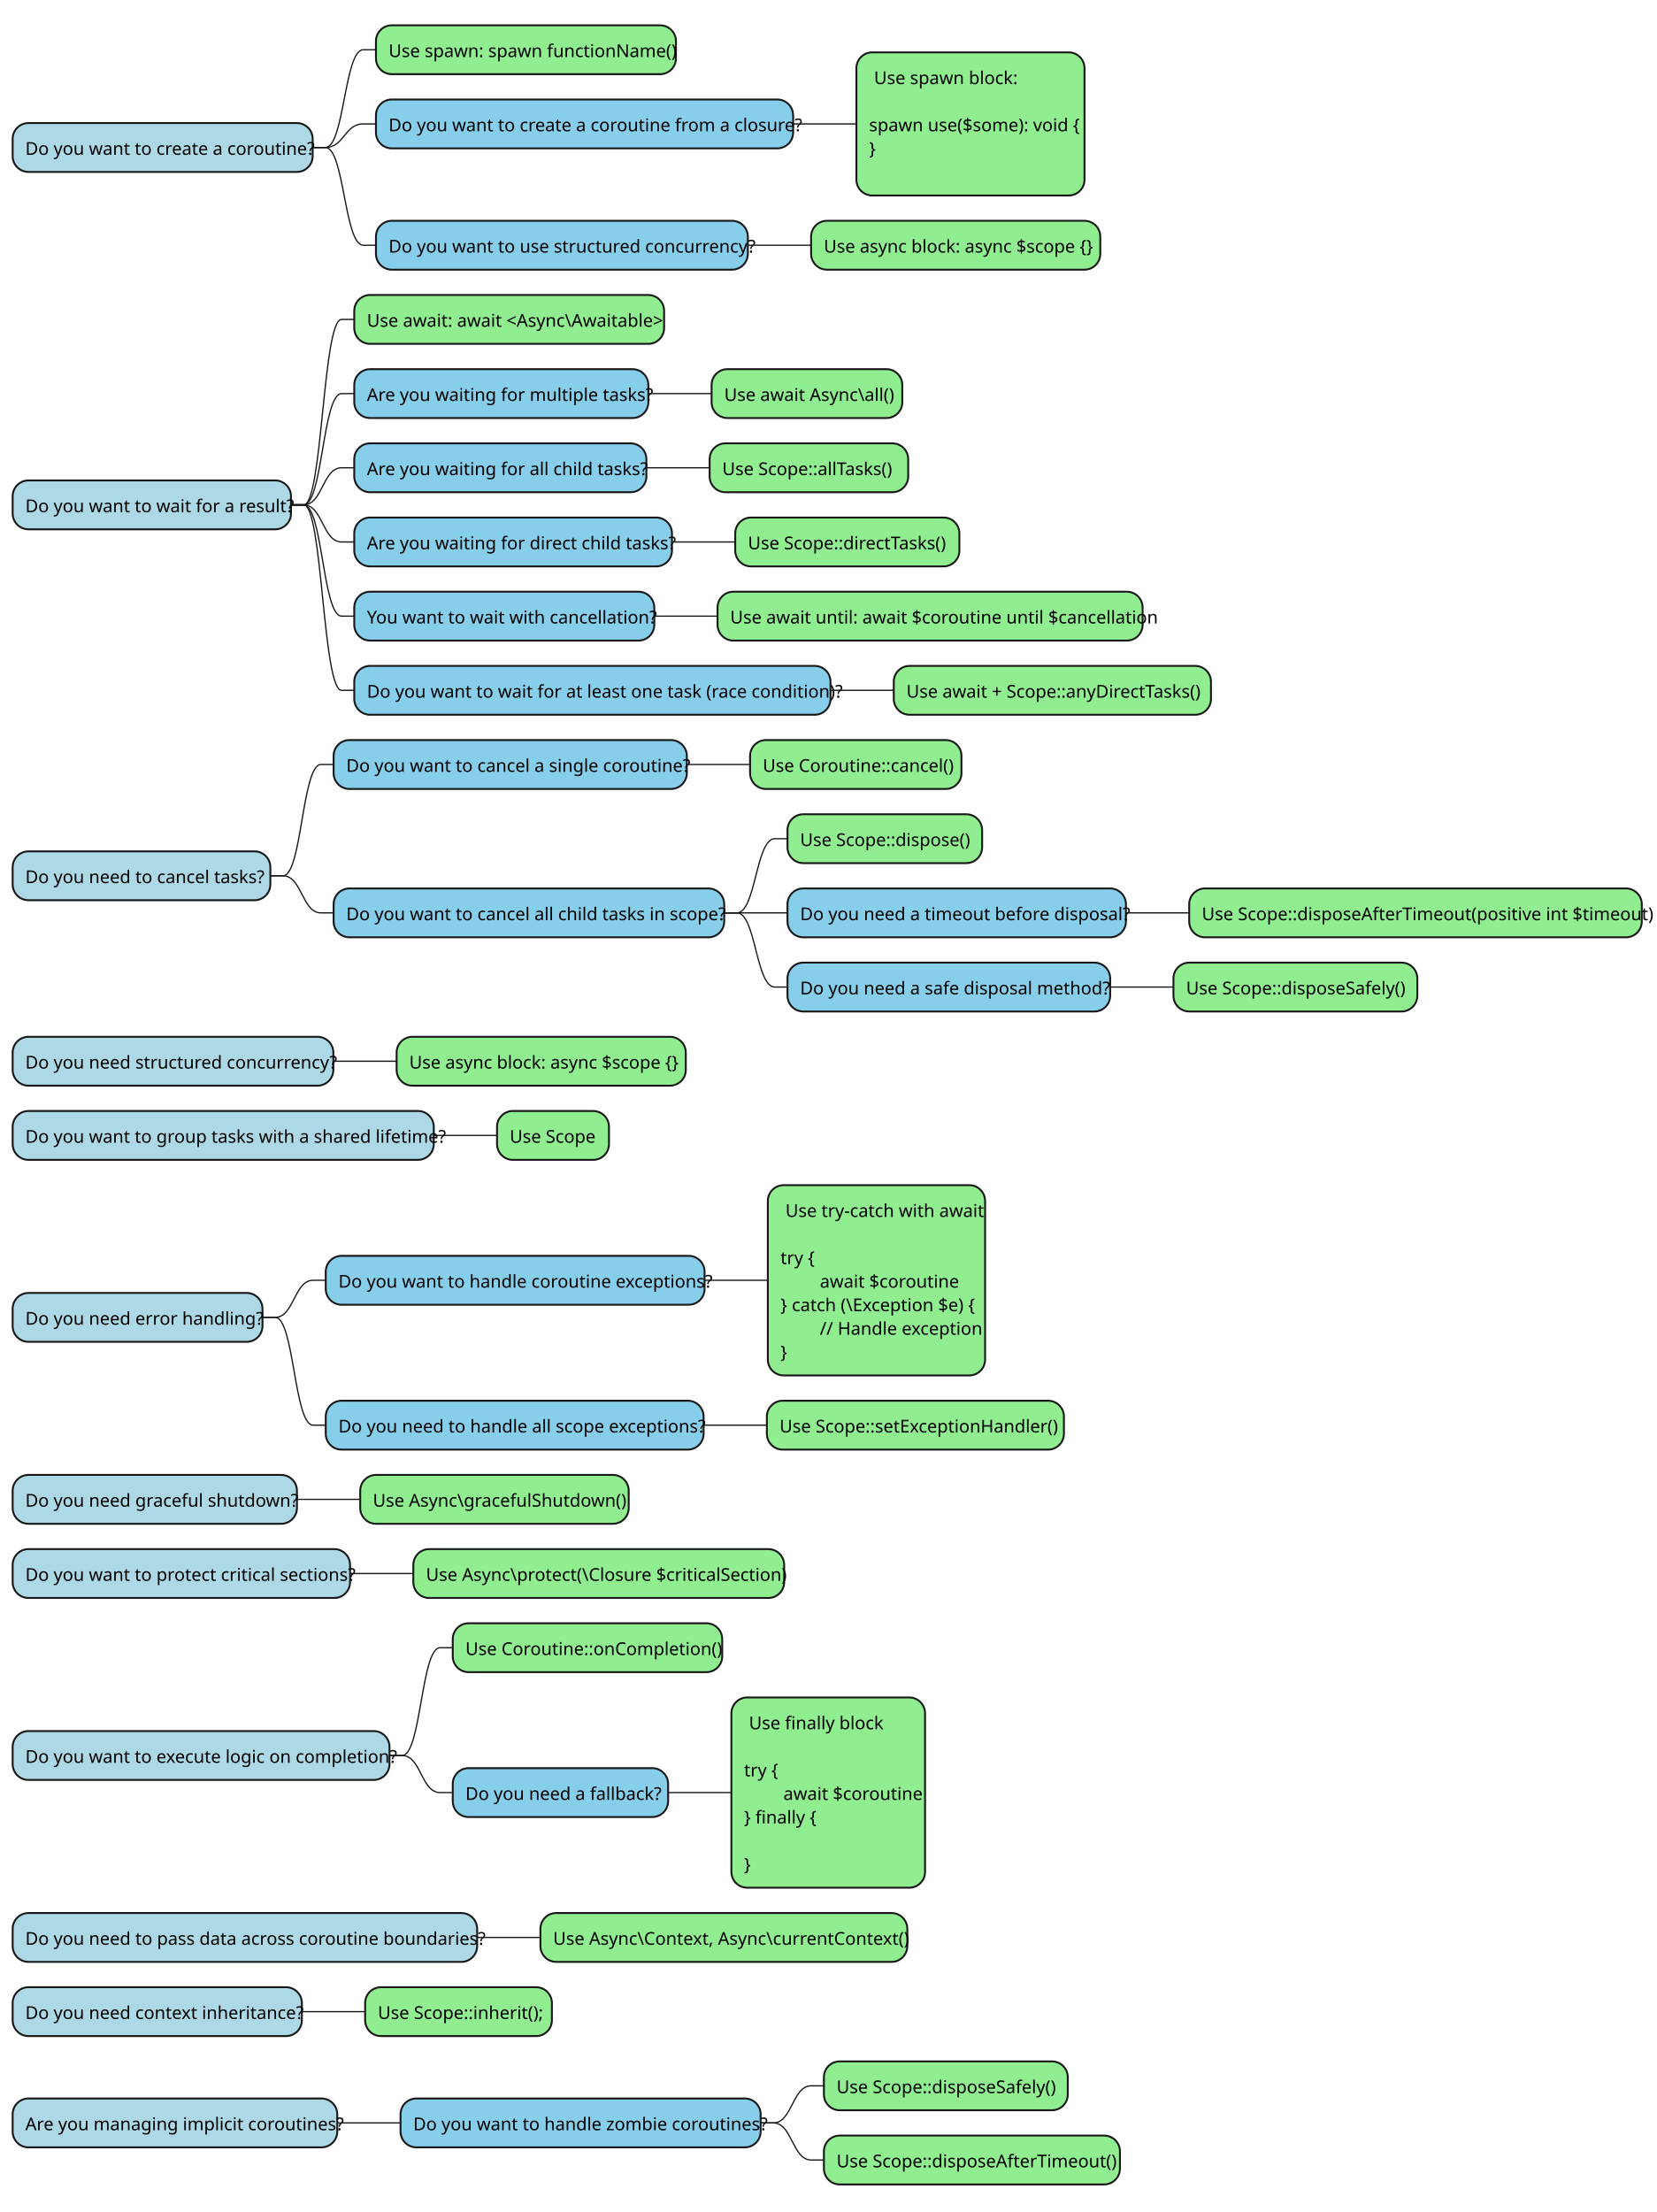
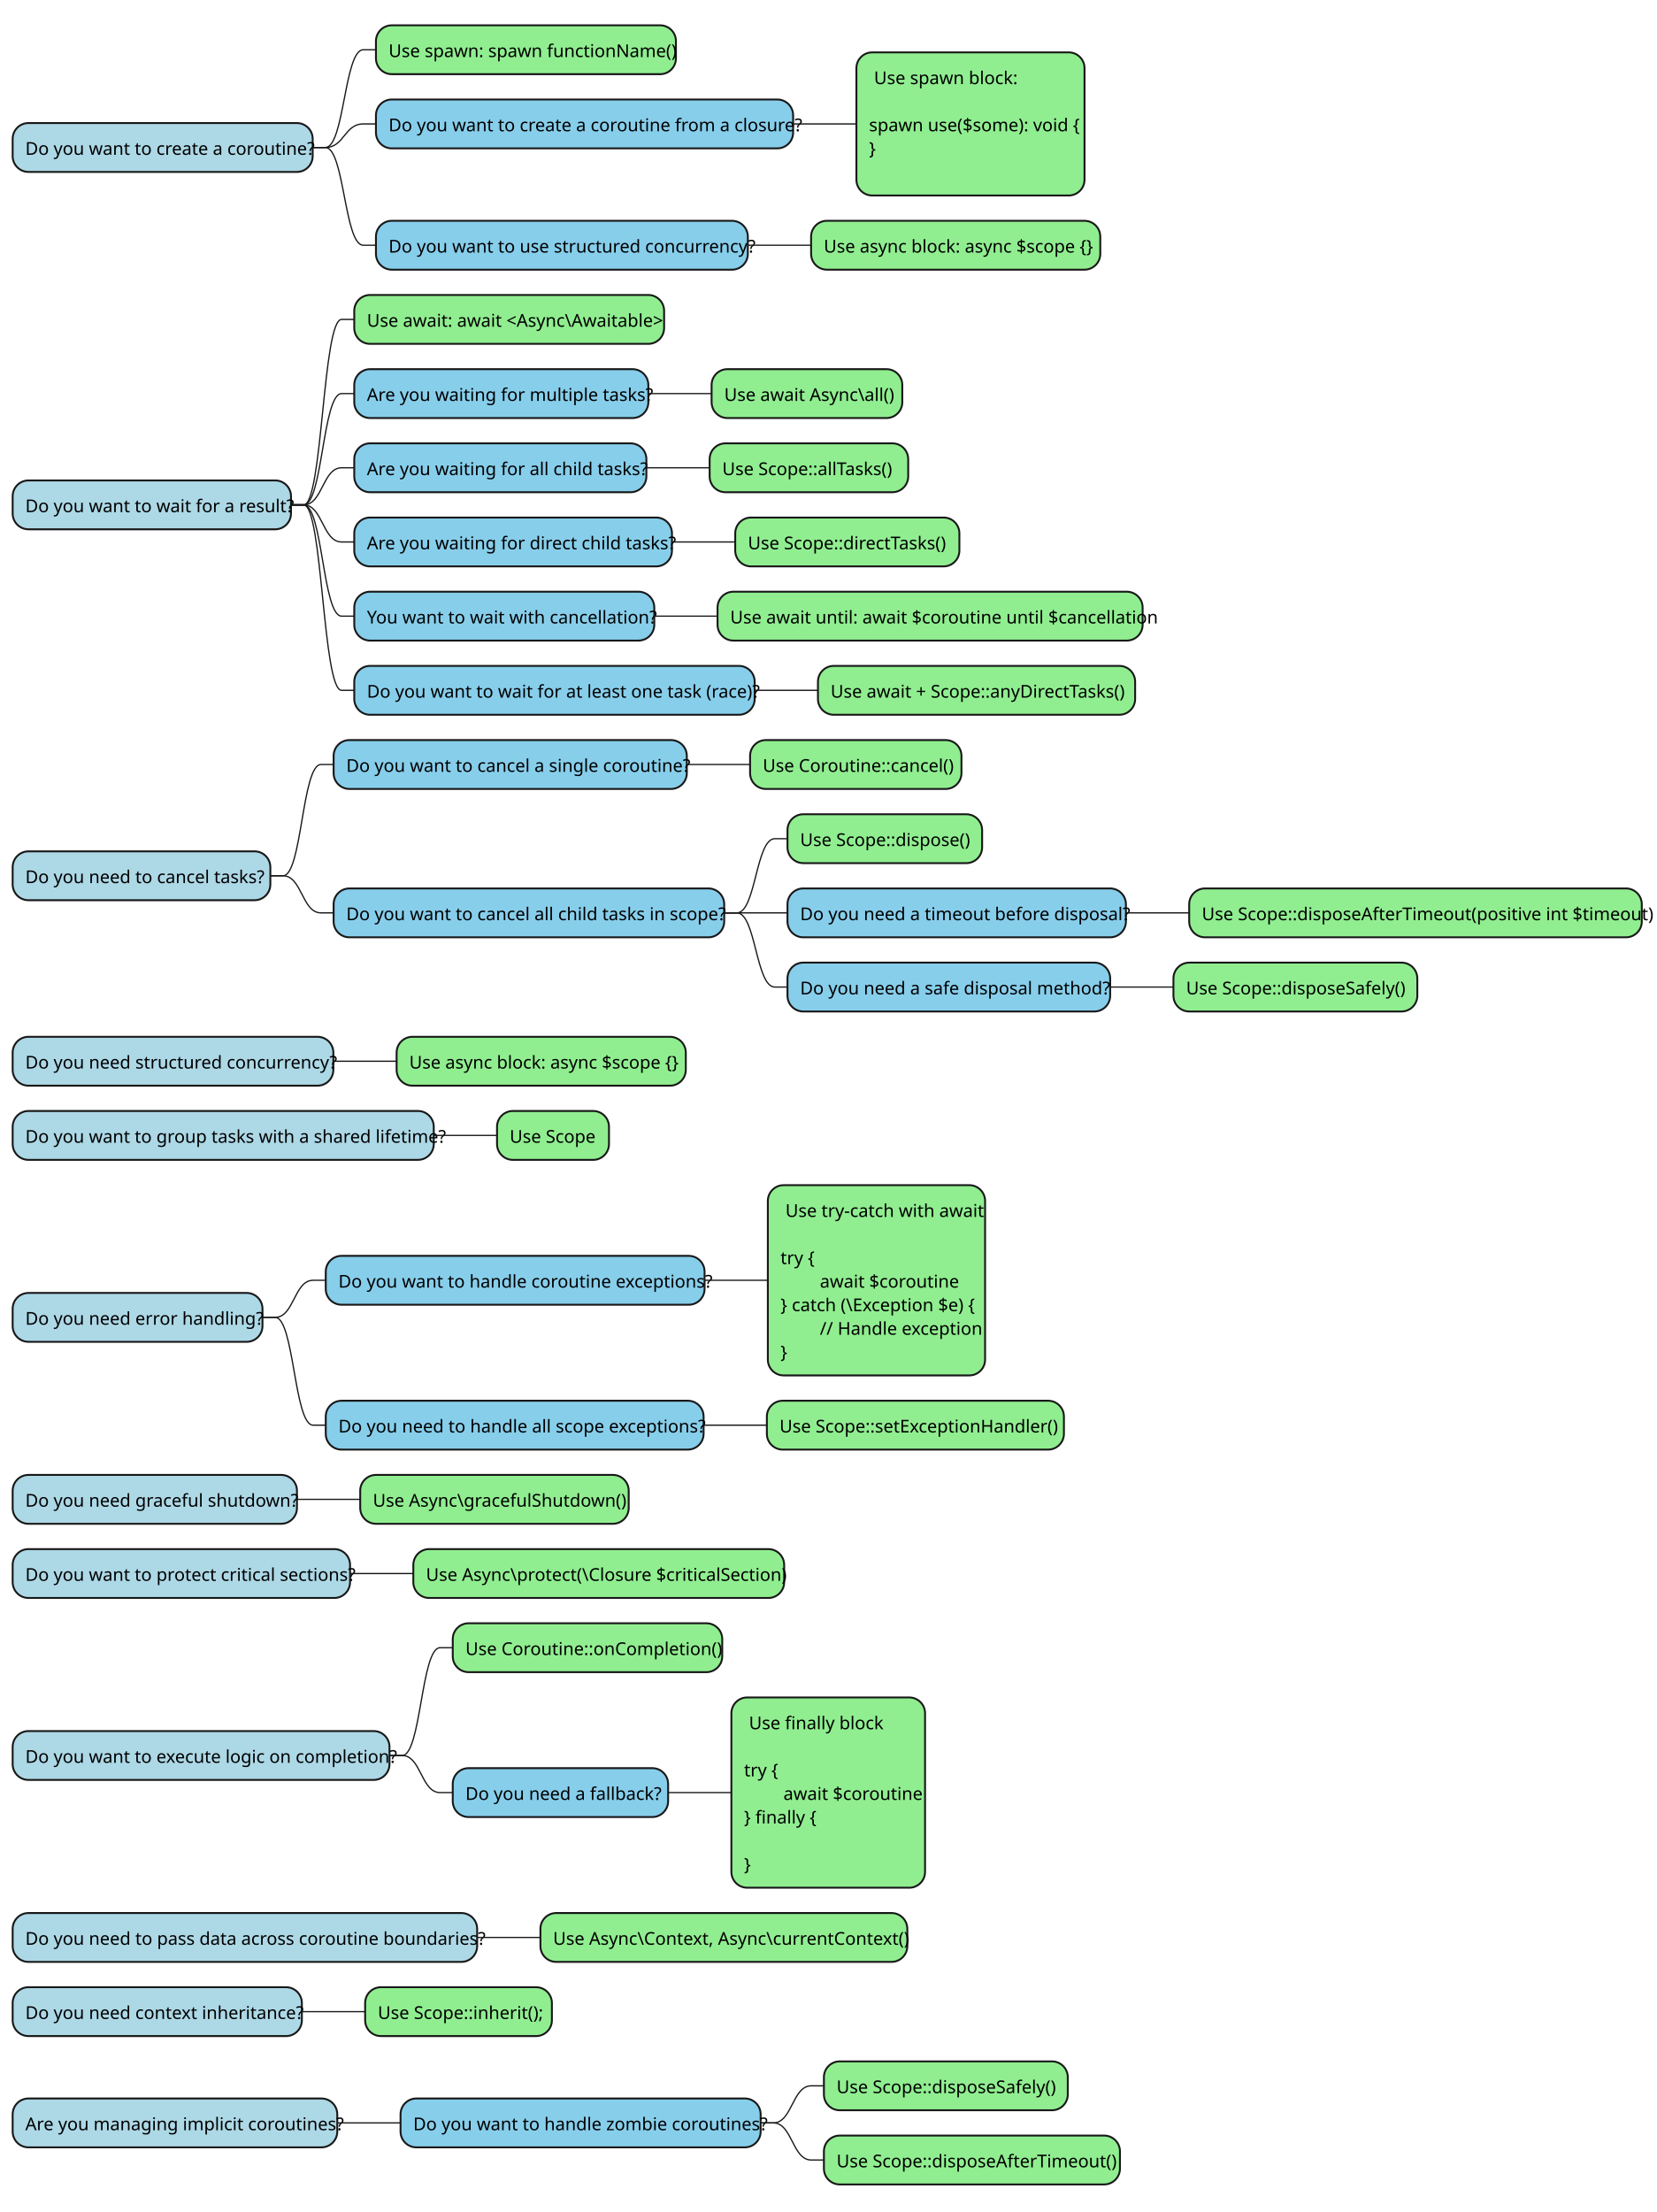
<svg xmlns="http://www.w3.org/2000/svg" contentStyleType="text/css" height="1748px" preserveAspectRatio="none" style="width:1309px;height:1748px;background:#FFFFFF;" version="1.1" viewBox="0 0 1309 1748" width="1309px" zoomAndPan="magnify">
  <defs />
  <g>
    <rect fill="#ADD8E6" height="38.621" rx="12.5" ry="12.5" style="stroke:#181818;stroke-width:1.5;" width="237.13" x="10" y="97.242" />
    <text fill="#000000" font-family="sans-serif" font-size="14" lengthAdjust="spacing" textLength="217.13" x="20" y="122.35">Do you want to create a coroutine?</text>
    <rect fill="#90EE90" height="38.621" rx="12.5" ry="12.5" style="stroke:#181818;stroke-width:1.5;" width="237.096" x="297.13" y="20" />
    <text fill="#000000" font-family="sans-serif" font-size="14" lengthAdjust="spacing" textLength="217.096" x="307.13" y="45.107">Use spawn: spawn functionName()</text>
    <path d="M247.13,116.553 L257.13,116.553 C272.13,116.553 272.13,39.31 287.13,39.31 L297.13,39.31 " fill="none" style="stroke:#181818;stroke-width:1.0;" />
    <rect fill="#87CEEB" height="38.621" rx="12.5" ry="12.5" style="stroke:#181818;stroke-width:1.5;" width="329.716" x="297.13" y="78.621" />
    <text fill="#000000" font-family="sans-serif" font-size="14" lengthAdjust="spacing" textLength="309.716" x="307.13" y="103.728">Do you want to create a coroutine from a closure?</text>
    <rect fill="#90EE90" height="113.106" rx="12.5" ry="12.5" style="stroke:#181818;stroke-width:1.5;" width="180.303" x="676.846" y="41.379" />
    <text fill="#000000" font-family="sans-serif" font-size="14" lengthAdjust="spacing" textLength="109.717" x="690.735" y="66.486">Use spawn block:</text>
    <text fill="#000000" font-family="sans-serif" font-size="14" lengthAdjust="spacing" textLength="3.89" x="686.846" y="85.107"> </text>
    <text fill="#000000" font-family="sans-serif" font-size="14" lengthAdjust="spacing" textLength="160.303" x="686.846" y="103.728">spawn use($some): void {</text>
    <text fill="#000000" font-family="sans-serif" font-size="14" lengthAdjust="spacing" textLength="4.676" x="686.846" y="122.35">}</text>
    <text fill="#000000" font-family="sans-serif" font-size="14" lengthAdjust="spacing" textLength="3.89" x="686.846" y="140.971"> </text>
    <path d="M626.846,97.932 L636.846,97.932 C651.846,97.932 651.846,97.932 666.846,97.932 L676.846,97.932 " fill="none" style="stroke:#181818;stroke-width:1.0;" />
    <path d="M247.13,116.553 L257.13,116.553 C272.13,116.553 272.13,97.932 287.13,97.932 L297.13,97.932 " fill="none" style="stroke:#181818;stroke-width:1.0;" />
    <rect fill="#87CEEB" height="38.621" rx="12.5" ry="12.5" style="stroke:#181818;stroke-width:1.5;" width="293.916" x="297.13" y="174.484" />
    <text fill="#000000" font-family="sans-serif" font-size="14" lengthAdjust="spacing" textLength="273.916" x="307.13" y="199.592">Do you want to use structured concurrency?</text>
    <rect fill="#90EE90" height="38.621" rx="12.5" ry="12.5" style="stroke:#181818;stroke-width:1.5;" width="228.558" x="641.046" y="174.484" />
    <text fill="#000000" font-family="sans-serif" font-size="14" lengthAdjust="spacing" textLength="208.558" x="651.046" y="199.592">Use async block: async $scope {}</text>
    <path d="M591.046,193.795 L601.046,193.795 C616.046,193.795 616.046,193.795 631.046,193.795 L641.046,193.795 " fill="none" style="stroke:#181818;stroke-width:1.0;" />
    <path d="M247.13,116.553 L257.13,116.553 C272.13,116.553 272.13,193.795 287.13,193.795 L297.13,193.795 " fill="none" style="stroke:#181818;stroke-width:1.0;" />
    <rect fill="#ADD8E6" height="38.621" rx="12.5" ry="12.5" style="stroke:#181818;stroke-width:1.5;" width="219.985" x="10" y="379.658" />
    <text fill="#000000" font-family="sans-serif" font-size="14" lengthAdjust="spacing" textLength="199.985" x="20" y="404.766">Do you want to wait for a result?</text>
    <rect fill="#90EE90" height="38.621" rx="12.5" ry="12.5" style="stroke:#181818;stroke-width:1.5;" width="244.889" x="279.985" y="233.106" />
    <text fill="#000000" font-family="sans-serif" font-size="14" lengthAdjust="spacing" textLength="224.889" x="289.985" y="258.213">Use await: await &lt;Async\Awaitable&gt;</text>
    <path d="M229.985,398.969 L239.985,398.969 C254.985,398.969 254.985,252.416 269.985,252.416 L279.985,252.416 " fill="none" style="stroke:#181818;stroke-width:1.0;" />
    <rect fill="#87CEEB" height="38.621" rx="12.5" ry="12.5" style="stroke:#181818;stroke-width:1.5;" width="232.427" x="279.985" y="291.727" />
    <text fill="#000000" font-family="sans-serif" font-size="14" lengthAdjust="spacing" textLength="212.427" x="289.985" y="316.834">Are you waiting for multiple tasks?</text>
    <rect fill="#90EE90" height="38.621" rx="12.5" ry="12.5" style="stroke:#181818;stroke-width:1.5;" width="150.703" x="562.412" y="291.727" />
    <text fill="#000000" font-family="sans-serif" font-size="14" lengthAdjust="spacing" textLength="130.703" x="572.412" y="316.834">Use await Async\all()</text>
    <path d="M512.412,311.037 L522.412,311.037 C537.412,311.037 537.412,311.037 552.412,311.037 L562.412,311.037 " fill="none" style="stroke:#181818;stroke-width:1.0;" />
    <path d="M229.985,398.969 L239.985,398.969 C254.985,398.969 254.985,311.037 269.985,311.037 L279.985,311.037 " fill="none" style="stroke:#181818;stroke-width:1.0;" />
    <rect fill="#87CEEB" height="38.621" rx="12.5" ry="12.5" style="stroke:#181818;stroke-width:1.5;" width="230.875" x="279.985" y="350.348" />
    <text fill="#000000" font-family="sans-serif" font-size="14" lengthAdjust="spacing" textLength="210.875" x="289.985" y="375.455">Are you waiting for all child tasks?</text>
    <rect fill="#90EE90" height="38.621" rx="12.5" ry="12.5" style="stroke:#181818;stroke-width:1.5;" width="156.931" x="560.86" y="350.348" />
    <text fill="#000000" font-family="sans-serif" font-size="14" lengthAdjust="spacing" textLength="136.931" x="570.86" y="375.455">Use Scope::allTasks()</text>
    <path d="M510.86,369.658 L520.86,369.658 C535.86,369.658 535.86,369.658 550.86,369.658 L560.86,369.658 " fill="none" style="stroke:#181818;stroke-width:1.0;" />
    <path d="M229.985,398.969 L239.985,398.969 C254.985,398.969 254.985,369.658 269.985,369.658 L279.985,369.658 " fill="none" style="stroke:#181818;stroke-width:1.0;" />
    <rect fill="#87CEEB" height="38.621" rx="12.5" ry="12.5" style="stroke:#181818;stroke-width:1.5;" width="251.102" x="279.985" y="408.969" />
    <text fill="#000000" font-family="sans-serif" font-size="14" lengthAdjust="spacing" textLength="231.102" x="289.985" y="434.076">Are you waiting for direct child tasks?</text>
    <rect fill="#90EE90" height="38.621" rx="12.5" ry="12.5" style="stroke:#181818;stroke-width:1.5;" width="177.158" x="581.088" y="408.969" />
    <text fill="#000000" font-family="sans-serif" font-size="14" lengthAdjust="spacing" textLength="157.158" x="591.088" y="434.076">Use Scope::directTasks()</text>
    <path d="M531.088,428.279 L541.088,428.279 C556.088,428.279 556.088,428.279 571.088,428.279 L581.088,428.279 " fill="none" style="stroke:#181818;stroke-width:1.0;" />
    <path d="M229.985,398.969 L239.985,398.969 C254.985,398.969 254.985,428.279 269.985,428.279 L279.985,428.279 " fill="none" style="stroke:#181818;stroke-width:1.0;" />
    <rect fill="#87CEEB" height="38.621" rx="12.5" ry="12.5" style="stroke:#181818;stroke-width:1.5;" width="237.123" x="279.985" y="467.59" />
    <text fill="#000000" font-family="sans-serif" font-size="14" lengthAdjust="spacing" textLength="217.123" x="289.985" y="492.697">You want to wait with cancellation?</text>
    <rect fill="#90EE90" height="38.621" rx="12.5" ry="12.5" style="stroke:#181818;stroke-width:1.5;" width="335.957" x="567.108" y="467.59" />
    <text fill="#000000" font-family="sans-serif" font-size="14" lengthAdjust="spacing" textLength="315.957" x="577.108" y="492.697">Use await until: await $coroutine until $cancellation</text>
    <path d="M517.108,486.9 L527.108,486.9 C542.108,486.9 542.108,486.9 557.108,486.9 L567.108,486.9 " fill="none" style="stroke:#181818;stroke-width:1.0;" />
    <path d="M229.985,398.969 L239.985,398.969 C254.985,398.969 254.985,486.9 269.985,486.9 L279.985,486.9 " fill="none" style="stroke:#181818;stroke-width:1.0;" />
-     <rect fill="#87CEEB" height="38.621" rx="12.5" ry="12.5" style="stroke:#181818;stroke-width:1.5;" width="376.405" x="279.985" y="526.211" />
-     <text fill="#000000" font-family="sans-serif" font-size="14" lengthAdjust="spacing" textLength="356.405" x="289.985" y="551.318">Do you want to wait for at least one task (race condition)?</text>
-     <rect fill="#90EE90" height="38.621" rx="12.5" ry="12.5" style="stroke:#181818;stroke-width:1.5;" width="250.692" x="706.391" y="526.211" />
-     <text fill="#000000" font-family="sans-serif" font-size="14" lengthAdjust="spacing" textLength="230.692" x="716.391" y="551.318">Use await + Scope::anyDirectTasks()</text>
-     <path d="M656.391,545.521 L666.391,545.521 C681.391,545.521 681.391,545.521 696.391,545.521 L706.391,545.521 " fill="none" style="stroke:#181818;stroke-width:1.0;" />
+     <rect fill="#87CEEB" height="38.621" rx="12.5" ry="12.5" style="stroke:#181818;stroke-width:1.5;" width="316.475" x="279.985" y="526.211" />
+     <text fill="#000000" font-family="sans-serif" font-size="14" lengthAdjust="spacing" textLength="296.475" x="289.985" y="551.318">Do you want to wait for at least one task (race)?</text>
+     <rect fill="#90EE90" height="38.621" rx="12.5" ry="12.5" style="stroke:#181818;stroke-width:1.5;" width="250.692" x="646.46" y="526.211" />
+     <text fill="#000000" font-family="sans-serif" font-size="14" lengthAdjust="spacing" textLength="230.692" x="656.46" y="551.318">Use await + Scope::anyDirectTasks()</text>
+     <path d="M596.46,545.521 L606.46,545.521 C621.46,545.521 621.46,545.521 636.46,545.521 L646.46,545.521 " fill="none" style="stroke:#181818;stroke-width:1.0;" />
    <path d="M229.985,398.969 L239.985,398.969 C254.985,398.969 254.985,545.521 269.985,545.521 L279.985,545.521 " fill="none" style="stroke:#181818;stroke-width:1.0;" />
    <rect fill="#ADD8E6" height="38.621" rx="12.5" ry="12.5" style="stroke:#181818;stroke-width:1.5;" width="203.668" x="10" y="672.764" />
    <text fill="#000000" font-family="sans-serif" font-size="14" lengthAdjust="spacing" textLength="183.668" x="20" y="697.871">Do you need to cancel tasks?</text>
    <rect fill="#87CEEB" height="38.621" rx="12.5" ry="12.5" style="stroke:#181818;stroke-width:1.5;" width="279.157" x="263.668" y="584.832" />
    <text fill="#000000" font-family="sans-serif" font-size="14" lengthAdjust="spacing" textLength="259.157" x="273.668" y="609.939">Do you want to cancel a single coroutine?</text>
    <rect fill="#90EE90" height="38.621" rx="12.5" ry="12.5" style="stroke:#181818;stroke-width:1.5;" width="167.061" x="592.825" y="584.832" />
    <text fill="#000000" font-family="sans-serif" font-size="14" lengthAdjust="spacing" textLength="147.061" x="602.825" y="609.939">Use Coroutine::cancel()</text>
    <path d="M542.825,604.143 L552.825,604.143 C567.825,604.143 567.825,604.143 582.825,604.143 L592.825,604.143 " fill="none" style="stroke:#181818;stroke-width:1.0;" />
    <path d="M213.668,692.074 L223.668,692.074 C238.668,692.074 238.668,604.143 253.668,604.143 L263.668,604.143 " fill="none" style="stroke:#181818;stroke-width:1.0;" />
    <rect fill="#87CEEB" height="38.621" rx="12.5" ry="12.5" style="stroke:#181818;stroke-width:1.5;" width="308.709" x="263.668" y="702.074" />
    <text fill="#000000" font-family="sans-serif" font-size="14" lengthAdjust="spacing" textLength="288.709" x="273.668" y="727.182">Do you want to cancel all child tasks in scope?</text>
    <rect fill="#90EE90" height="38.621" rx="12.5" ry="12.5" style="stroke:#181818;stroke-width:1.5;" width="153.841" x="622.377" y="643.453" />
    <text fill="#000000" font-family="sans-serif" font-size="14" lengthAdjust="spacing" textLength="133.841" x="632.377" y="668.561">Use Scope::dispose()</text>
    <path d="M572.377,721.385 L582.377,721.385 C597.377,721.385 597.377,662.764 612.377,662.764 L622.377,662.764 " fill="none" style="stroke:#181818;stroke-width:1.0;" />
    <rect fill="#87CEEB" height="38.621" rx="12.5" ry="12.5" style="stroke:#181818;stroke-width:1.5;" width="267.495" x="622.377" y="702.074" />
    <text fill="#000000" font-family="sans-serif" font-size="14" lengthAdjust="spacing" textLength="247.495" x="632.377" y="727.182">Do you need a timeout before disposal?</text>
    <rect fill="#90EE90" height="38.621" rx="12.5" ry="12.5" style="stroke:#181818;stroke-width:1.5;" width="357.709" x="939.872" y="702.074" />
    <text fill="#000000" font-family="sans-serif" font-size="14" lengthAdjust="spacing" textLength="337.709" x="949.872" y="727.182">Use Scope::disposeAfterTimeout(positive int $timeout)</text>
    <path d="M889.872,721.385 L899.872,721.385 C914.872,721.385 914.872,721.385 929.872,721.385 L939.872,721.385 " fill="none" style="stroke:#181818;stroke-width:1.0;" />
    <path d="M572.377,721.385 L582.377,721.385 C597.377,721.385 597.377,721.385 612.377,721.385 L622.377,721.385 " fill="none" style="stroke:#181818;stroke-width:1.0;" />
    <rect fill="#87CEEB" height="38.621" rx="12.5" ry="12.5" style="stroke:#181818;stroke-width:1.5;" width="255.047" x="622.377" y="760.695" />
    <text fill="#000000" font-family="sans-serif" font-size="14" lengthAdjust="spacing" textLength="235.047" x="632.377" y="785.803">Do you need a safe disposal method?</text>
    <rect fill="#90EE90" height="38.621" rx="12.5" ry="12.5" style="stroke:#181818;stroke-width:1.5;" width="192.751" x="927.424" y="760.695" />
    <text fill="#000000" font-family="sans-serif" font-size="14" lengthAdjust="spacing" textLength="172.751" x="937.424" y="785.803">Use Scope::disposeSafely()</text>
    <path d="M877.424,780.006 L887.424,780.006 C902.424,780.006 902.424,780.006 917.424,780.006 L927.424,780.006 " fill="none" style="stroke:#181818;stroke-width:1.0;" />
    <path d="M572.377,721.385 L582.377,721.385 C597.377,721.385 597.377,780.006 612.377,780.006 L622.377,780.006 " fill="none" style="stroke:#181818;stroke-width:1.0;" />
    <path d="M213.668,692.074 L223.668,692.074 C238.668,692.074 238.668,721.385 253.668,721.385 L263.668,721.385 " fill="none" style="stroke:#181818;stroke-width:1.0;" />
    <rect fill="#ADD8E6" height="38.621" rx="12.5" ry="12.5" style="stroke:#181818;stroke-width:1.5;" width="253.461" x="10" y="819.316" />
    <text fill="#000000" font-family="sans-serif" font-size="14" lengthAdjust="spacing" textLength="233.461" x="20" y="844.424">Do you need structured concurrency?</text>
    <rect fill="#90EE90" height="38.621" rx="12.5" ry="12.5" style="stroke:#181818;stroke-width:1.5;" width="228.558" x="313.461" y="819.316" />
    <text fill="#000000" font-family="sans-serif" font-size="14" lengthAdjust="spacing" textLength="208.558" x="323.461" y="844.424">Use async block: async $scope {}</text>
    <path d="M263.461,838.627 L273.461,838.627 C288.461,838.627 288.461,838.627 303.461,838.627 L313.461,838.627 " fill="none" style="stroke:#181818;stroke-width:1.0;" />
    <rect fill="#ADD8E6" height="38.621" rx="12.5" ry="12.5" style="stroke:#181818;stroke-width:1.5;" width="332.826" x="10" y="877.938" />
    <text fill="#000000" font-family="sans-serif" font-size="14" lengthAdjust="spacing" textLength="312.826" x="20" y="903.045">Do you want to group tasks with a shared lifetime?</text>
    <rect fill="#90EE90" height="38.621" rx="12.5" ry="12.5" style="stroke:#181818;stroke-width:1.5;" width="88.482" x="392.826" y="877.938" />
    <text fill="#000000" font-family="sans-serif" font-size="14" lengthAdjust="spacing" textLength="68.482" x="402.826" y="903.045">Use Scope</text>
    <path d="M342.826,897.248 L352.826,897.248 C367.826,897.248 367.826,897.248 382.826,897.248 L392.826,897.248 " fill="none" style="stroke:#181818;stroke-width:1.0;" />
    <rect fill="#ADD8E6" height="38.621" rx="12.5" ry="12.5" style="stroke:#181818;stroke-width:1.5;" width="197.454" x="10" y="1021.732" />
    <text fill="#000000" font-family="sans-serif" font-size="14" lengthAdjust="spacing" textLength="177.454" x="20" y="1046.84">Do you need error handling?</text>
    <rect fill="#87CEEB" height="38.621" rx="12.5" ry="12.5" style="stroke:#181818;stroke-width:1.5;" width="299.405" x="257.454" y="992.422" />
    <text fill="#000000" font-family="sans-serif" font-size="14" lengthAdjust="spacing" textLength="279.405" x="267.454" y="1017.529">Do you want to handle coroutine exceptions?</text>
    <rect fill="#90EE90" height="150.348" rx="12.5" ry="12.5" style="stroke:#181818;stroke-width:1.5;" width="171.71" x="606.859" y="936.559" />
    <text fill="#000000" font-family="sans-serif" font-size="14" lengthAdjust="spacing" textLength="147.82" x="620.749" y="961.666">Use try-catch with await</text>
    <text fill="#000000" font-family="sans-serif" font-size="14" lengthAdjust="spacing" textLength="3.89" x="616.859" y="980.287"> </text>
    <text fill="#000000" font-family="sans-serif" font-size="14" lengthAdjust="spacing" textLength="24.117" x="616.859" y="998.908">try {</text>
    <text fill="#000000" font-family="sans-serif" font-size="14" lengthAdjust="spacing" textLength="101.951" x="647.977" y="1017.529">await $coroutine</text>
    <text fill="#000000" font-family="sans-serif" font-size="14" lengthAdjust="spacing" textLength="148.641" x="616.859" y="1036.15">} catch (\Exception $e) {</text>
    <text fill="#000000" font-family="sans-serif" font-size="14" lengthAdjust="spacing" textLength="119.855" x="647.977" y="1054.772">// Handle exception</text>
    <text fill="#000000" font-family="sans-serif" font-size="14" lengthAdjust="spacing" textLength="4.676" x="616.859" y="1073.393">}</text>
    <path d="M556.859,1011.732 L566.859,1011.732 C581.859,1011.732 581.859,1011.732 596.859,1011.732 L606.859,1011.732 " fill="none" style="stroke:#181818;stroke-width:1.0;" />
    <path d="M207.454,1041.043 L217.454,1041.043 C232.454,1041.043 232.454,1011.732 247.454,1011.732 L257.454,1011.732 " fill="none" style="stroke:#181818;stroke-width:1.0;" />
    <rect fill="#87CEEB" height="38.621" rx="12.5" ry="12.5" style="stroke:#181818;stroke-width:1.5;" width="298.64" x="257.454" y="1106.906" />
    <text fill="#000000" font-family="sans-serif" font-size="14" lengthAdjust="spacing" textLength="278.64" x="267.454" y="1132.014">Do you need to handle all scope exceptions?</text>
    <rect fill="#90EE90" height="38.621" rx="12.5" ry="12.5" style="stroke:#181818;stroke-width:1.5;" width="234.772" x="606.094" y="1106.906" />
    <text fill="#000000" font-family="sans-serif" font-size="14" lengthAdjust="spacing" textLength="214.772" x="616.094" y="1132.014">Use Scope::setExceptionHandler()</text>
    <path d="M556.094,1126.217 L566.094,1126.217 C581.094,1126.217 581.094,1126.217 596.094,1126.217 L606.094,1126.217 " fill="none" style="stroke:#181818;stroke-width:1.0;" />
    <path d="M207.454,1041.043 L217.454,1041.043 C232.454,1041.043 232.454,1126.217 247.454,1126.217 L257.454,1126.217 " fill="none" style="stroke:#181818;stroke-width:1.0;" />
    <rect fill="#ADD8E6" height="38.621" rx="12.5" ry="12.5" style="stroke:#181818;stroke-width:1.5;" width="224.695" x="10" y="1165.527" />
    <text fill="#000000" font-family="sans-serif" font-size="14" lengthAdjust="spacing" textLength="204.695" x="20" y="1190.635">Do you need graceful shutdown?</text>
    <rect fill="#90EE90" height="38.621" rx="12.5" ry="12.5" style="stroke:#181818;stroke-width:1.5;" width="212.199" x="284.695" y="1165.527" />
    <text fill="#000000" font-family="sans-serif" font-size="14" lengthAdjust="spacing" textLength="192.199" x="294.695" y="1190.635">Use Async\gracefulShutdown()</text>
    <path d="M234.695,1184.838 L244.695,1184.838 C259.695,1184.838 259.695,1184.838 274.695,1184.838 L284.695,1184.838 " fill="none" style="stroke:#181818;stroke-width:1.0;" />
    <rect fill="#ADD8E6" height="38.621" rx="12.5" ry="12.5" style="stroke:#181818;stroke-width:1.5;" width="266.668" x="10" y="1224.148" />
    <text fill="#000000" font-family="sans-serif" font-size="14" lengthAdjust="spacing" textLength="246.668" x="20" y="1249.256">Do you want to protect critical sections?</text>
    <rect fill="#90EE90" height="38.621" rx="12.5" ry="12.5" style="stroke:#181818;stroke-width:1.5;" width="293.096" x="326.668" y="1224.148" />
    <text fill="#000000" font-family="sans-serif" font-size="14" lengthAdjust="spacing" textLength="273.096" x="336.668" y="1249.256">Use Async\protect(\Closure $criticalSection)</text>
    <path d="M276.668,1243.459 L286.668,1243.459 C301.668,1243.459 301.668,1243.459 316.668,1243.459 L326.668,1243.459 " fill="none" style="stroke:#181818;stroke-width:1.0;" />
    <rect fill="#ADD8E6" height="38.621" rx="12.5" ry="12.5" style="stroke:#181818;stroke-width:1.5;" width="297.833" x="10" y="1367.943" />
    <text fill="#000000" font-family="sans-serif" font-size="14" lengthAdjust="spacing" textLength="277.833" x="20" y="1393.051">Do you want to execute logic on completion?</text>
    <rect fill="#90EE90" height="38.621" rx="12.5" ry="12.5" style="stroke:#181818;stroke-width:1.5;" width="212.978" x="357.833" y="1282.77" />
    <text fill="#000000" font-family="sans-serif" font-size="14" lengthAdjust="spacing" textLength="192.978" x="367.833" y="1307.877">Use Coroutine::onCompletion()</text>
    <path d="M307.833,1387.254 L317.833,1387.254 C332.833,1387.254 332.833,1302.08 347.833,1302.08 L357.833,1302.08 " fill="none" style="stroke:#181818;stroke-width:1.0;" />
    <rect fill="#87CEEB" height="38.621" rx="12.5" ry="12.5" style="stroke:#181818;stroke-width:1.5;" width="170.213" x="357.833" y="1397.254" />
    <text fill="#000000" font-family="sans-serif" font-size="14" lengthAdjust="spacing" textLength="150.213" x="367.833" y="1422.361">Do you need a fallback?</text>
    <rect fill="#90EE90" height="150.348" rx="12.5" ry="12.5" style="stroke:#181818;stroke-width:1.5;" width="153.068" x="578.046" y="1341.391" />
    <text fill="#000000" font-family="sans-serif" font-size="14" lengthAdjust="spacing" textLength="101.151" x="591.936" y="1366.498">Use finally block</text>
    <text fill="#000000" font-family="sans-serif" font-size="14" lengthAdjust="spacing" textLength="3.89" x="588.046" y="1385.119"> </text>
    <text fill="#000000" font-family="sans-serif" font-size="14" lengthAdjust="spacing" textLength="24.117" x="588.046" y="1403.74">try {</text>
    <text fill="#000000" font-family="sans-serif" font-size="14" lengthAdjust="spacing" textLength="101.951" x="619.163" y="1422.361">await $coroutine</text>
    <text fill="#000000" font-family="sans-serif" font-size="14" lengthAdjust="spacing" textLength="52.924" x="588.046" y="1440.982">} finally {</text>
    <text fill="#000000" font-family="sans-serif" font-size="14" lengthAdjust="spacing" textLength="3.89" x="588.046" y="1459.603"> </text>
    <text fill="#000000" font-family="sans-serif" font-size="14" lengthAdjust="spacing" textLength="4.676" x="588.046" y="1478.225">}</text>
    <path d="M528.046,1416.564 L538.046,1416.564 C553.046,1416.564 553.046,1416.564 568.046,1416.564 L578.046,1416.564 " fill="none" style="stroke:#181818;stroke-width:1.0;" />
    <path d="M307.833,1387.254 L317.833,1387.254 C332.833,1387.254 332.833,1416.564 347.833,1416.564 L357.833,1416.564 " fill="none" style="stroke:#181818;stroke-width:1.0;" />
    <rect fill="#ADD8E6" height="38.621" rx="12.5" ry="12.5" style="stroke:#181818;stroke-width:1.5;" width="367.115" x="10" y="1511.738" />
    <text fill="#000000" font-family="sans-serif" font-size="14" lengthAdjust="spacing" textLength="347.115" x="20" y="1536.846">Do you need to pass data across coroutine boundaries?</text>
    <rect fill="#90EE90" height="38.621" rx="12.5" ry="12.5" style="stroke:#181818;stroke-width:1.5;" width="289.985" x="427.115" y="1511.738" />
    <text fill="#000000" font-family="sans-serif" font-size="14" lengthAdjust="spacing" textLength="269.985" x="437.115" y="1536.846">Use Async\Context, Async\currentContext()</text>
    <path d="M377.115,1531.049 L387.115,1531.049 C402.115,1531.049 402.115,1531.049 417.115,1531.049 L427.115,1531.049 " fill="none" style="stroke:#181818;stroke-width:1.0;" />
    <rect fill="#ADD8E6" height="38.621" rx="12.5" ry="12.5" style="stroke:#181818;stroke-width:1.5;" width="228.585" x="10" y="1570.359" />
    <text fill="#000000" font-family="sans-serif" font-size="14" lengthAdjust="spacing" textLength="208.585" x="20" y="1595.467">Do you need context inheritance?</text>
    <rect fill="#90EE90" height="38.621" rx="12.5" ry="12.5" style="stroke:#181818;stroke-width:1.5;" width="147.606" x="288.585" y="1570.359" />
    <text fill="#000000" font-family="sans-serif" font-size="14" lengthAdjust="spacing" textLength="127.606" x="298.585" y="1595.467">Use Scope::inherit();</text>
    <path d="M238.585,1589.67 L248.585,1589.67 C263.585,1589.67 263.585,1589.67 278.585,1589.67 L288.585,1589.67 " fill="none" style="stroke:#181818;stroke-width:1.0;" />
    <rect fill="#ADD8E6" height="38.621" rx="12.5" ry="12.5" style="stroke:#181818;stroke-width:1.5;" width="256.565" x="10" y="1658.291" />
    <text fill="#000000" font-family="sans-serif" font-size="14" lengthAdjust="spacing" textLength="236.565" x="20" y="1683.398">Are you managing implicit coroutines?</text>
    <rect fill="#87CEEB" height="38.621" rx="12.5" ry="12.5" style="stroke:#181818;stroke-width:1.5;" width="284.606" x="316.565" y="1658.291" />
    <text fill="#000000" font-family="sans-serif" font-size="14" lengthAdjust="spacing" textLength="264.606" x="326.565" y="1683.398">Do you want to handle zombie coroutines?</text>
    <rect fill="#90EE90" height="38.621" rx="12.5" ry="12.5" style="stroke:#181818;stroke-width:1.5;" width="192.751" x="651.17" y="1628.98" />
    <text fill="#000000" font-family="sans-serif" font-size="14" lengthAdjust="spacing" textLength="172.751" x="661.17" y="1654.088">Use Scope::disposeSafely()</text>
    <path d="M601.17,1677.602 L611.17,1677.602 C626.17,1677.602 626.17,1648.291 641.17,1648.291 L651.17,1648.291 " fill="none" style="stroke:#181818;stroke-width:1.0;" />
    <rect fill="#90EE90" height="38.621" rx="12.5" ry="12.5" style="stroke:#181818;stroke-width:1.5;" width="233.978" x="651.17" y="1687.602" />
    <text fill="#000000" font-family="sans-serif" font-size="14" lengthAdjust="spacing" textLength="213.978" x="661.17" y="1712.709">Use Scope::disposeAfterTimeout()</text>
    <path d="M601.17,1677.602 L611.17,1677.602 C626.17,1677.602 626.17,1706.912 641.17,1706.912 L651.17,1706.912 " fill="none" style="stroke:#181818;stroke-width:1.0;" />
    <path d="M266.565,1677.602 L276.565,1677.602 C291.565,1677.602 291.565,1677.602 306.565,1677.602 L316.565,1677.602 " fill="none" style="stroke:#181818;stroke-width:1.0;" />
  </g>
</svg>
